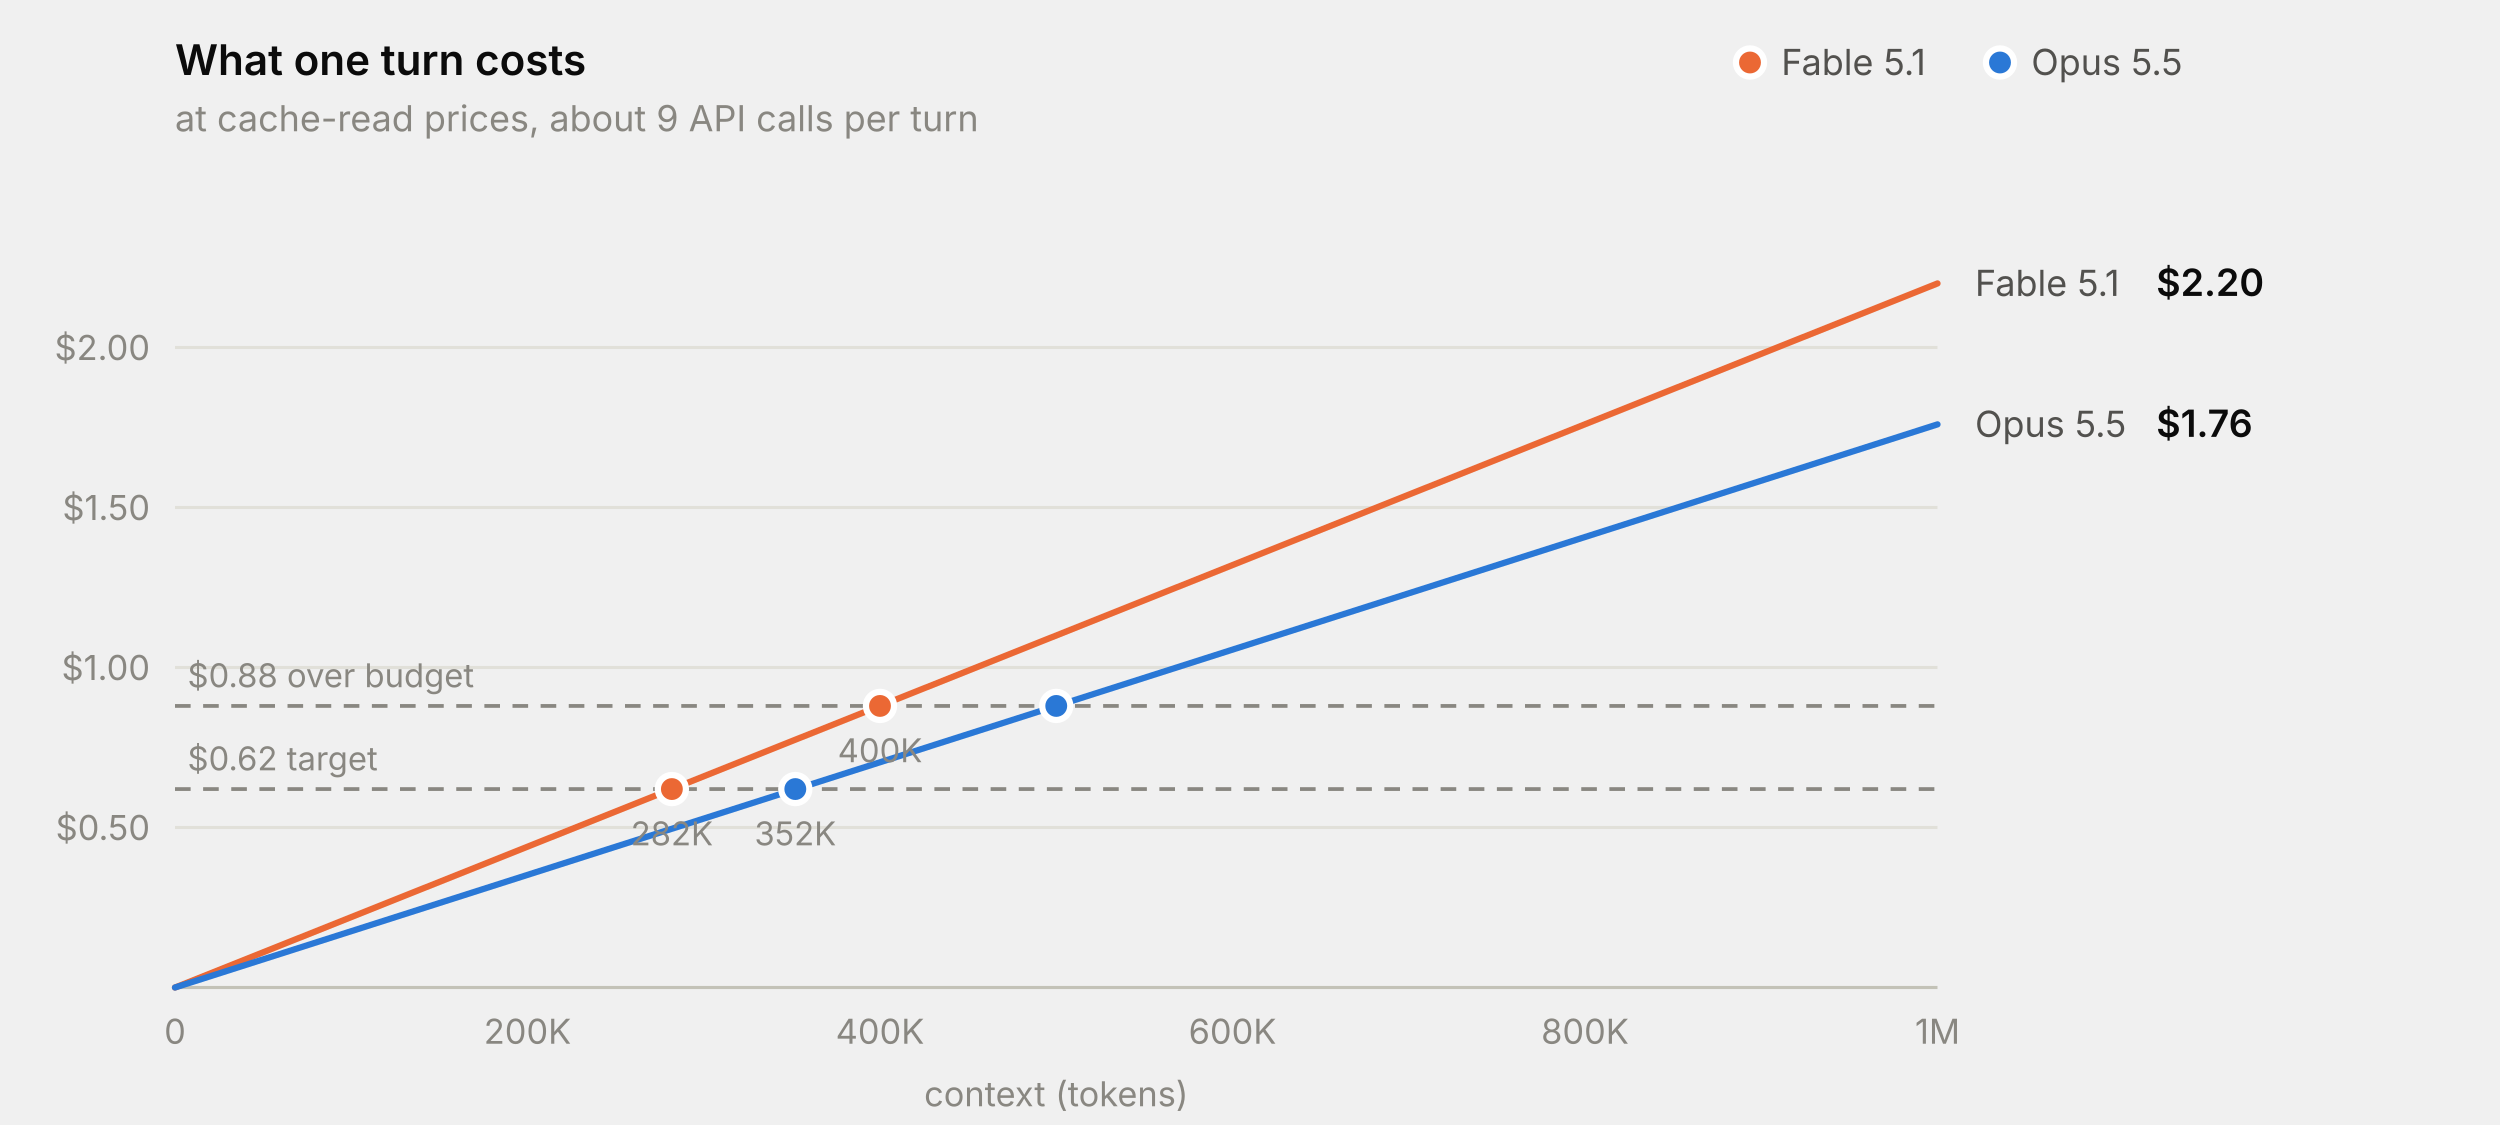
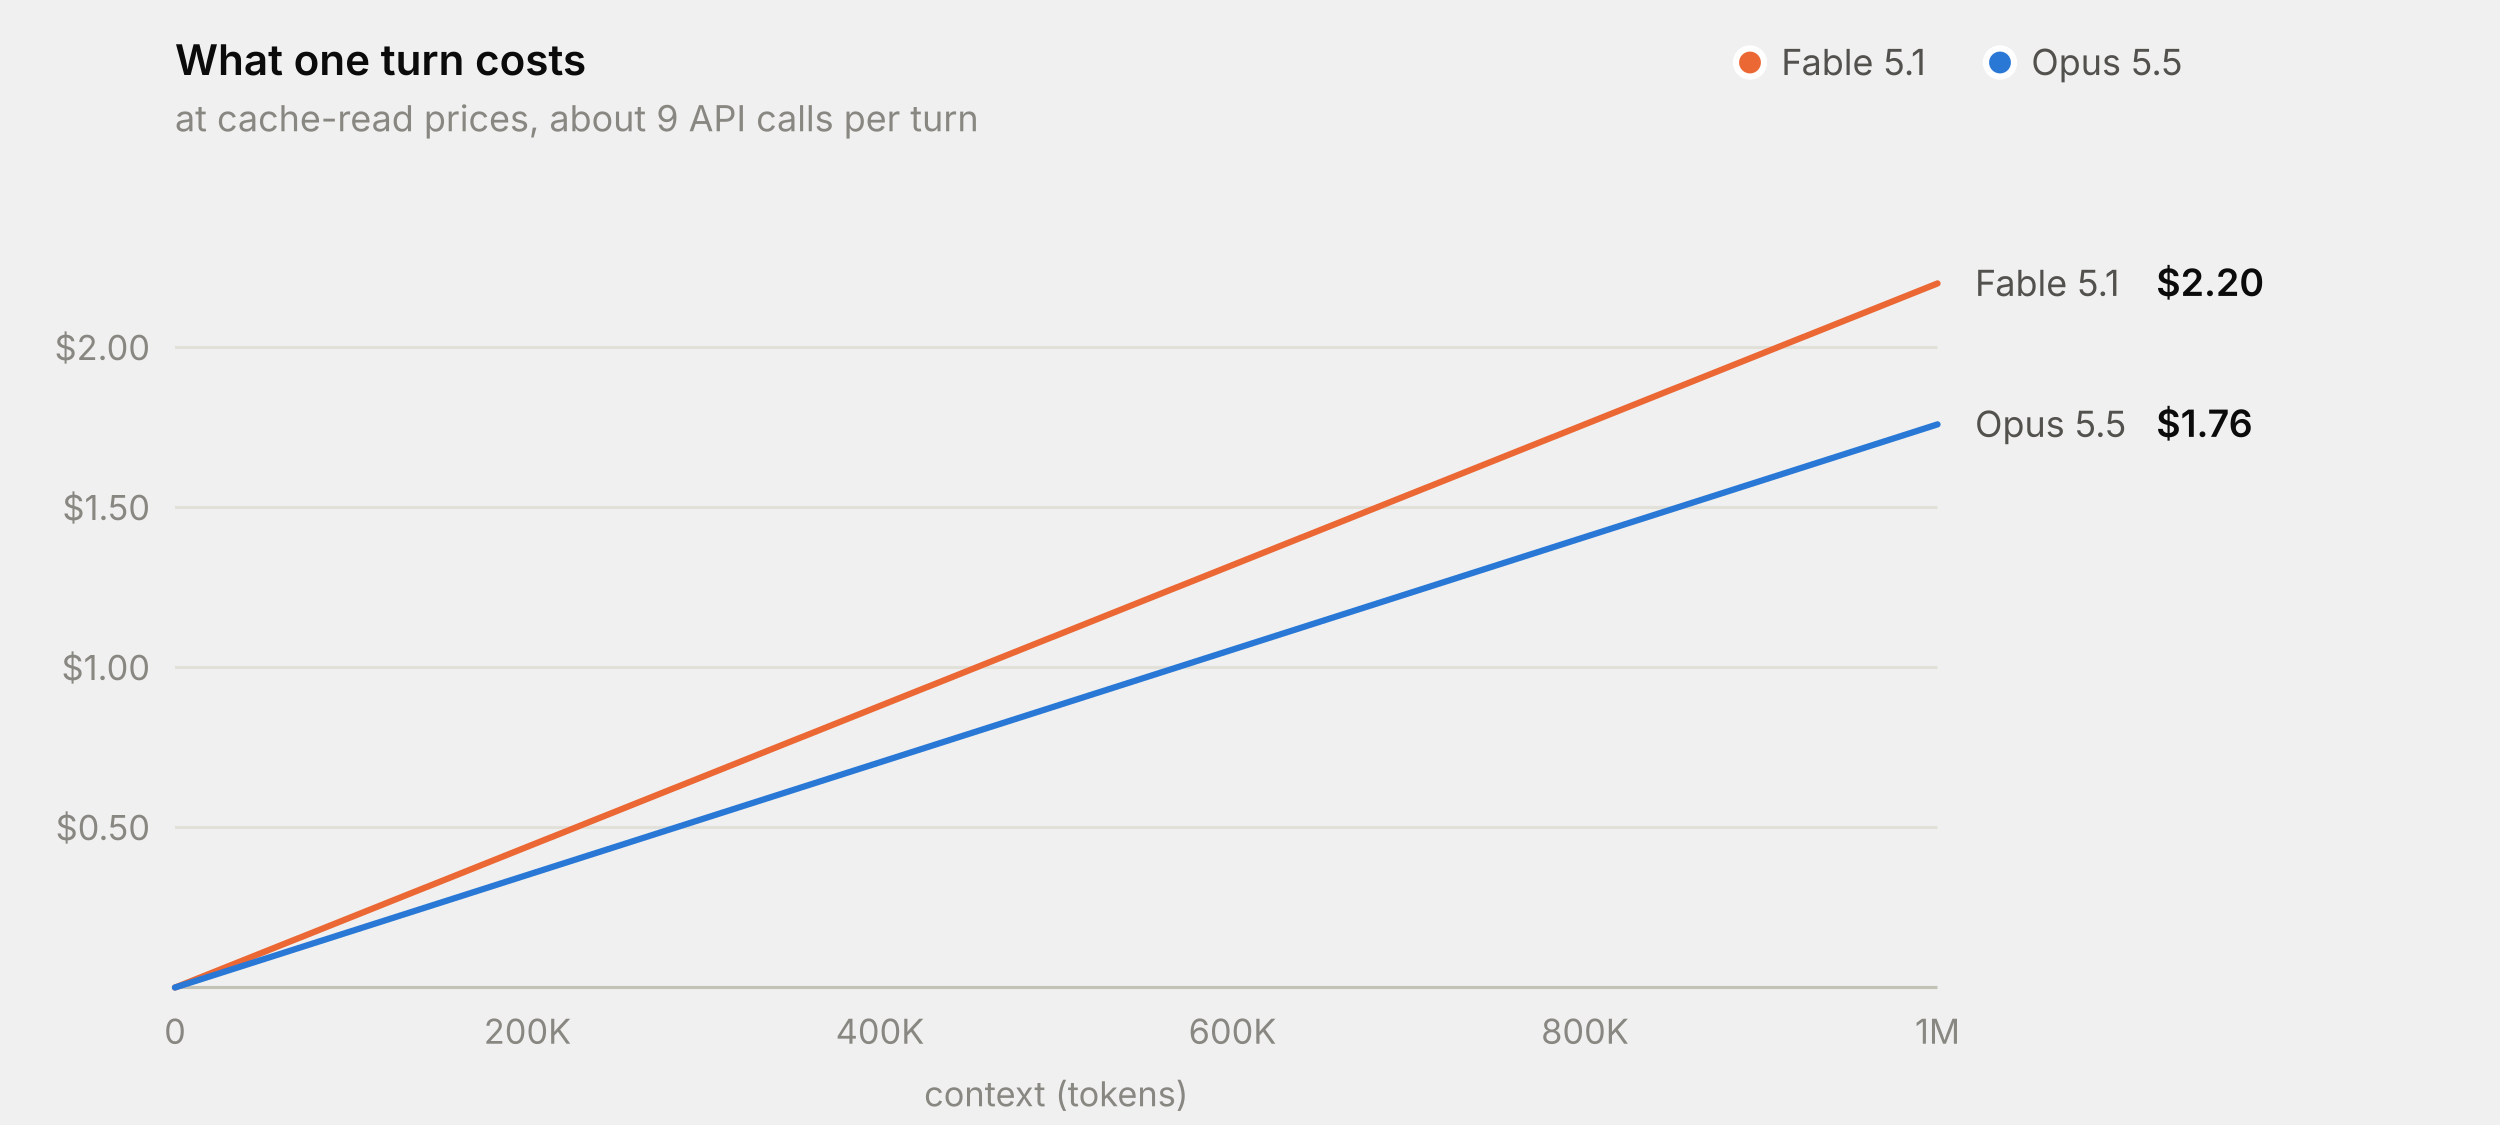
<svg xmlns="http://www.w3.org/2000/svg" width="800" height="360" viewBox="0 0 800 360" font-family="system-ui, -apple-system, Segoe UI, sans-serif">
  <text x="56" y="24" fill="#0b0b0b" font-size="13.5" text-anchor="start" font-weight="600">What one turn costs</text>
  <text x="56" y="42" fill="#898781" font-size="11.5" text-anchor="start">at cache-read prices, about 9 API calls per turn</text>
  <circle cx="560" cy="20" r="4.5" fill="#eb6834" stroke="#ffffff" stroke-width="2" />
  <text x="570" y="24" fill="#52514e" font-size="11.5" text-anchor="start">Fable 5.1</text>
  <circle cx="640" cy="20" r="4.5" fill="#2a78d6" stroke="#ffffff" stroke-width="2" />
  <text x="650" y="24" fill="#52514e" font-size="11.5" text-anchor="start">Opus 5.5</text>
  <line x1="56" y1="264.8" x2="620" y2="264.8" stroke="#e1e0d9" stroke-width="1" />
  <text x="48" y="268.8" fill="#898781" font-size="11" text-anchor="end">$0.50</text>
  <line x1="56" y1="213.6" x2="620" y2="213.6" stroke="#e1e0d9" stroke-width="1" />
  <text x="48" y="217.6" fill="#898781" font-size="11" text-anchor="end">$1.00</text>
  <line x1="56" y1="162.4" x2="620" y2="162.4" stroke="#e1e0d9" stroke-width="1" />
  <text x="48" y="166.4" fill="#898781" font-size="11" text-anchor="end">$1.50</text>
  <line x1="56" y1="111.2" x2="620" y2="111.2" stroke="#e1e0d9" stroke-width="1" />
  <text x="48" y="115.2" fill="#898781" font-size="11" text-anchor="end">$2.00</text>
  <line x1="56" y1="316" x2="620" y2="316" stroke="#c3c2b7" stroke-width="1" />
  <text x="56" y="334" fill="#898781" font-size="11" text-anchor="middle">0</text>
  <text x="168.8" y="334" fill="#898781" font-size="11" text-anchor="middle">200K</text>
  <text x="281.6" y="334" fill="#898781" font-size="11" text-anchor="middle">400K</text>
  <text x="394.4" y="334" fill="#898781" font-size="11" text-anchor="middle">600K</text>
  <text x="507.2" y="334" fill="#898781" font-size="11" text-anchor="middle">800K</text>
  <text x="620" y="334" fill="#898781" font-size="11" text-anchor="middle">1M</text>
  <text x="338" y="354" fill="#898781" font-size="11" text-anchor="middle">context (tokens)</text>
-   <line x1="56" y1="252.5" x2="620" y2="252.5" stroke="#898781" stroke-width="1.2" stroke-dasharray="5 4" />
-   <text x="60" y="246.5" fill="#898781" font-size="10.5" text-anchor="start">$0.62 target</text>
-   <line x1="56" y1="225.9" x2="620" y2="225.9" stroke="#898781" stroke-width="1.2" stroke-dasharray="5 4" />
-   <text x="60" y="219.9" fill="#898781" font-size="10.5" text-anchor="start">$0.88 over budget</text>
  <polyline points="56,316 620,90.7" fill="none" stroke="#eb6834" stroke-width="2" stroke-linecap="round" stroke-linejoin="round" />
  <polyline points="56,316 620,135.8" fill="none" stroke="#2a78d6" stroke-width="2" stroke-linecap="round" stroke-linejoin="round" />
-   <circle cx="215" cy="252.5" r="4.5" fill="#eb6834" stroke="#ffffff" stroke-width="2" />
-   <text x="215" y="270.5" fill="#898781" font-size="10.5" text-anchor="middle">282K</text>
-   <circle cx="281.6" cy="225.9" r="4.5" fill="#eb6834" stroke="#ffffff" stroke-width="2" />
-   <text x="281.6" y="243.9" fill="#898781" font-size="10.5" text-anchor="middle">400K</text>
-   <circle cx="254.5" cy="252.5" r="4.5" fill="#2a78d6" stroke="#ffffff" stroke-width="2" />
-   <text x="254.5" y="270.5" fill="#898781" font-size="10.5" text-anchor="middle">352K</text>
-   <circle cx="338" cy="225.9" r="4.5" fill="#2a78d6" stroke="#ffffff" stroke-width="2" />
  <text x="632" y="94.7" fill="#52514e" font-size="11.5" text-anchor="start">Fable 5.1</text>
  <text x="690" y="94.7" fill="#0b0b0b" font-size="12" text-anchor="start" font-weight="600">$2.20</text>
  <text x="632" y="139.8" fill="#52514e" font-size="11.5" text-anchor="start">Opus 5.5</text>
  <text x="690" y="139.8" fill="#0b0b0b" font-size="12" text-anchor="start" font-weight="600">$1.76</text>
</svg>
